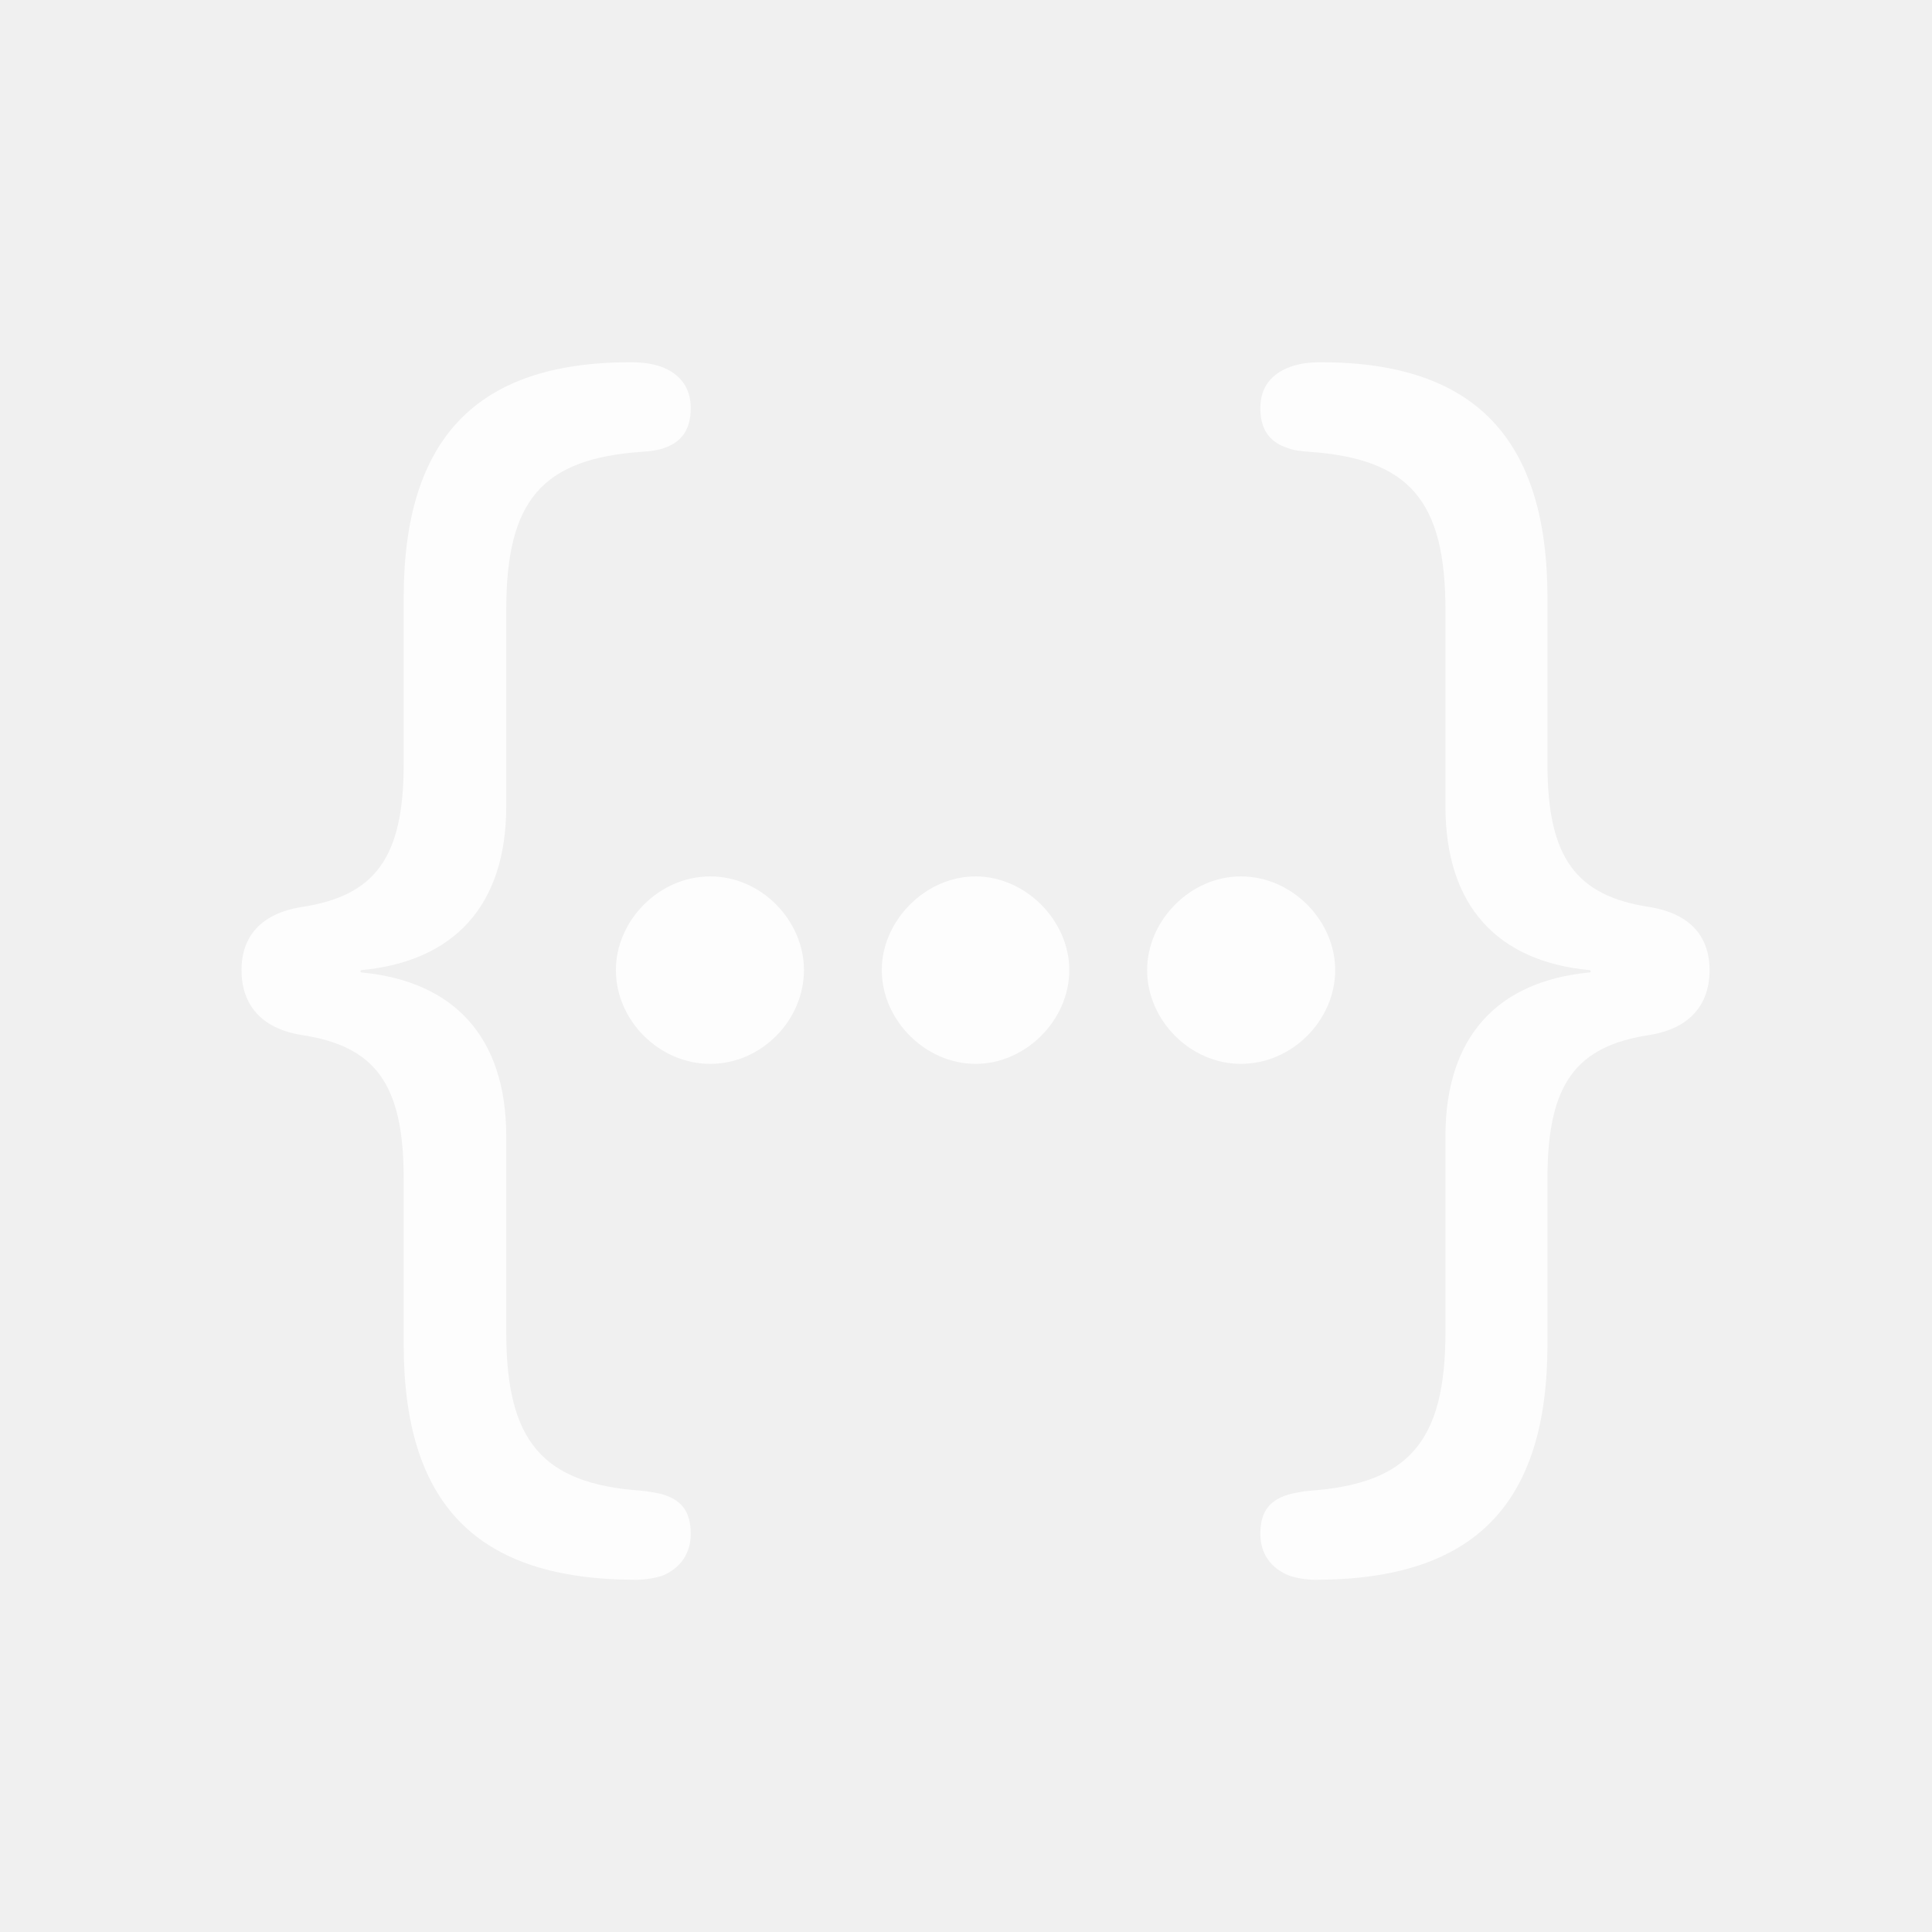
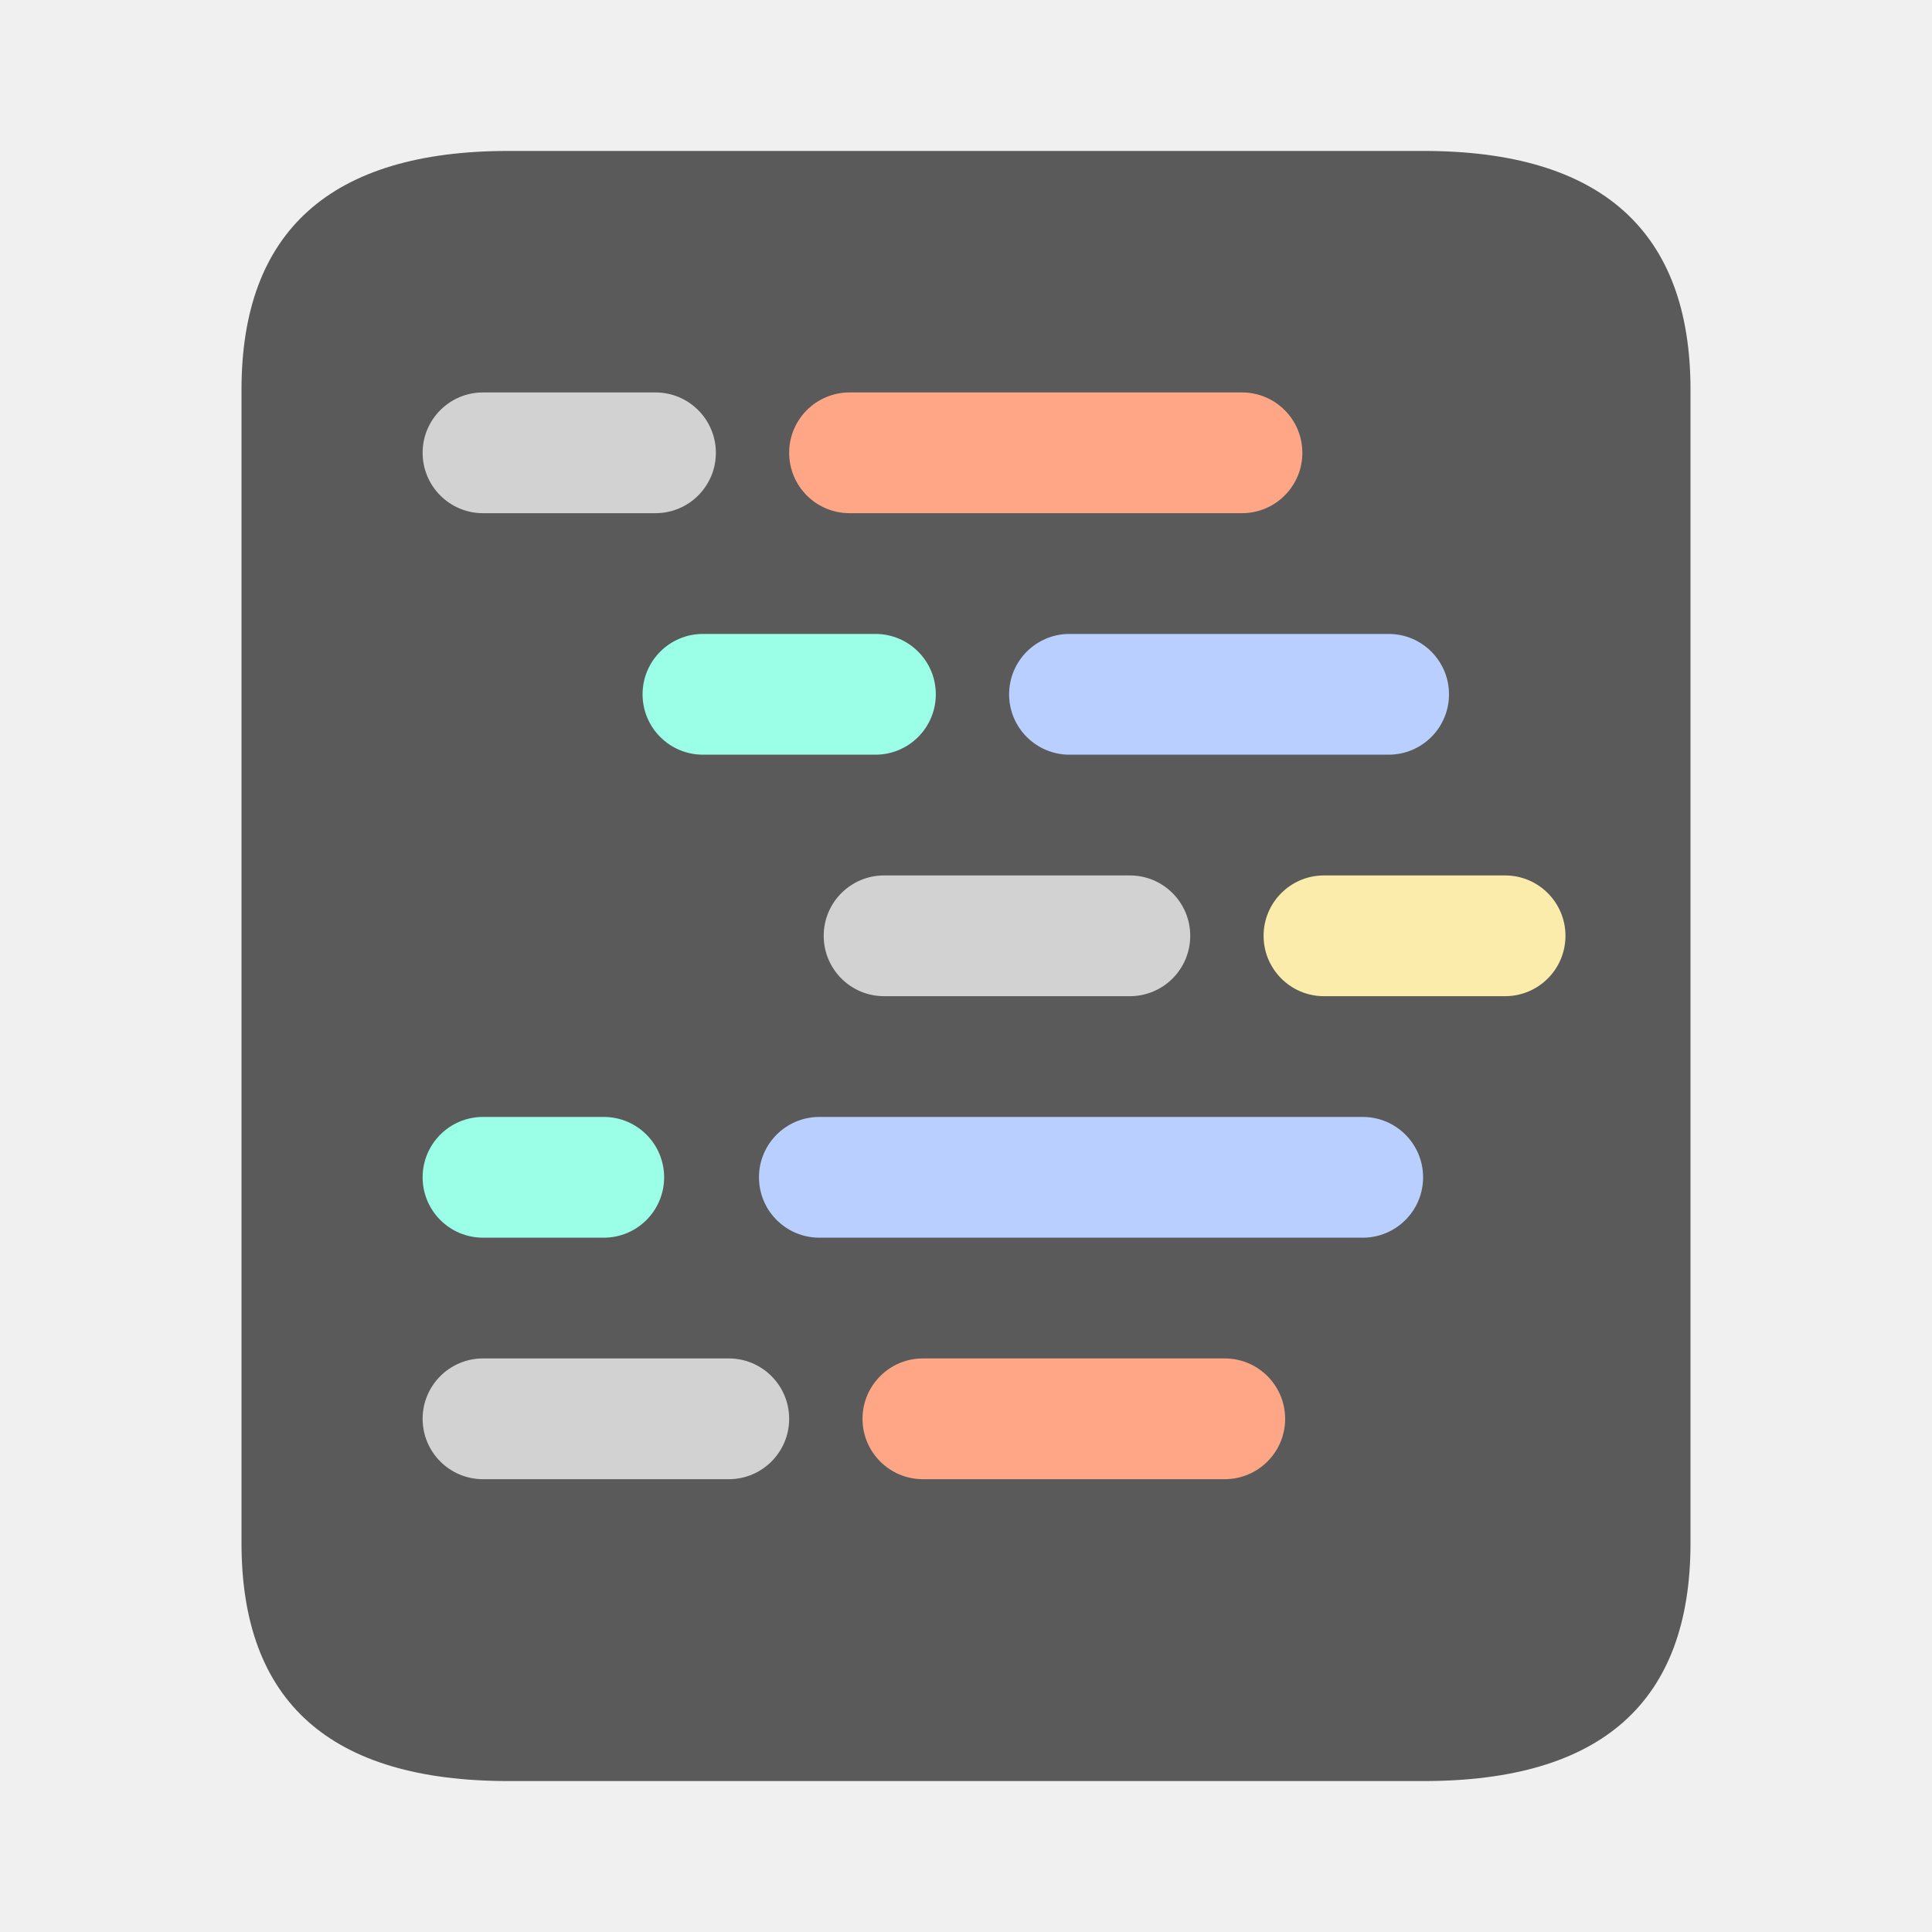
<svg xmlns="http://www.w3.org/2000/svg" width="32px" height="32px" viewBox="0 0 32 32" version="1.1">
  <g id="Page-1" stroke="none" stroke-width="1" fill="none" fill-rule="evenodd">
-     <g id="code_dark" fill-rule="nonzero">
-       <rect id="Rectangle" fill="#000000" opacity="0" x="0" y="0" width="32" height="32" />
-       <path d="M4,16.068 C4,16.635 4.322,17.035 4.996,17.143 C6.207,17.328 6.686,17.943 6.686,19.516 L6.686,22.26 C6.686,24.916 7.896,26.166 10.533,26.166 C10.689,26.166 10.855,26.137 10.973,26.098 C11.275,25.971 11.441,25.727 11.441,25.404 C11.441,25.023 11.275,24.828 10.934,24.74 C10.836,24.721 10.738,24.701 10.621,24.691 C8.98,24.574 8.385,23.871 8.385,22.064 L8.385,18.822 C8.385,17.172 7.516,16.254 5.992,16.107 C5.963,16.107 5.963,16.068 5.992,16.068 C7.516,15.922 8.385,15.004 8.385,13.354 L8.385,10.102 C8.385,8.285 8.98,7.602 10.621,7.484 C10.777,7.475 10.914,7.455 11.012,7.416 C11.295,7.318 11.441,7.104 11.441,6.762 C11.441,6.42 11.266,6.186 10.934,6.068 C10.787,6.02 10.631,6 10.436,6 C7.887,6 6.686,7.27 6.686,9.906 L6.686,12.66 C6.686,14.213 6.207,14.838 4.996,15.023 C4.322,15.131 4,15.512 4,16.068 Z M11.764,17.621 C12.613,17.621 13.316,16.898 13.316,16.068 C13.316,15.248 12.613,14.516 11.764,14.516 C10.914,14.516 10.201,15.248 10.201,16.068 C10.201,16.898 10.914,17.621 11.764,17.621 Z M16.158,17.621 C16.988,17.621 17.711,16.898 17.711,16.068 C17.711,15.248 16.988,14.516 16.158,14.516 C15.328,14.516 14.605,15.248 14.605,16.068 C14.605,16.898 15.328,17.621 16.158,17.621 Z M20.553,17.621 C21.402,17.621 22.115,16.898 22.115,16.068 C22.115,15.248 21.402,14.516 20.553,14.516 C19.713,14.516 19,15.248 19,16.068 C19,16.898 19.713,17.621 20.553,17.621 Z M28.316,16.068 C28.316,15.512 27.994,15.131 27.32,15.023 C26.109,14.838 25.631,14.213 25.631,12.66 L25.631,9.906 C25.631,7.27 24.43,6 21.881,6 C21.686,6 21.539,6.02 21.393,6.068 C21.051,6.186 20.875,6.42 20.875,6.762 C20.875,7.104 21.021,7.318 21.314,7.416 C21.412,7.455 21.539,7.475 21.695,7.484 C23.336,7.602 23.941,8.285 23.941,10.102 L23.941,13.354 C23.941,15.004 24.801,15.922 26.324,16.068 C26.354,16.068 26.354,16.107 26.324,16.107 C24.801,16.254 23.941,17.172 23.941,18.822 L23.941,22.064 C23.941,23.871 23.336,24.574 21.695,24.691 C21.578,24.701 21.49,24.721 21.393,24.74 C21.041,24.828 20.875,25.023 20.875,25.404 C20.875,25.727 21.041,25.971 21.354,26.098 C21.471,26.137 21.627,26.166 21.783,26.166 C24.42,26.166 25.631,24.916 25.631,22.26 L25.631,19.516 C25.631,17.943 26.109,17.328 27.32,17.143 C27.994,17.035 28.316,16.635 28.316,16.068 Z" id="Shape" fill-opacity="0.85" fill="#FFFFFF" />
+     <g id="code_dark">
+       <rect id="Rectangle" fill="#000000" fill-rule="nonzero" opacity="0" x="0" y="0" width="32" height="32" />
+       <g id="Group-5" transform="translate(4, 2.5)">
+         <path d="M0,23.058 C0,25.69 1.47,27 4.423,27 L19.577,27 C22.53,27 24,25.69 24,23.058 L24,3.954 C24,1.335 22.53,0 19.577,0 L4.423,0 C1.47,0 0,1.335 0,3.954 L0,23.058 Z" id="Shape-Copy" fill="#5A5A5A" fill-rule="nonzero" />
+         <g id="Group-4" transform="translate(3, 4)">
+           <rect id="Rectangle" fill="#FFA686" x="6.071" y="0" width="8.5" height="2" rx="1" />
+           <rect id="Rectangle-Copy-2" fill="#9BFFE7" x="3.643" y="4" width="4.857" height="2" rx="1" />
+           <rect id="Rectangle-Copy-6" fill="#B9CFFF" x="9.714" y="4" width="7.286" height="2" rx="1" />
+           <rect id="Rectangle-Copy-3" fill="#D2D2D2" x="6.643" y="8" width="6.071" height="2" rx="1" />
+           <rect id="Rectangle-Copy-7" fill="#FCECAB" x="13.929" y="8" width="5" height="2" rx="1" />
+           <rect id="Rectangle-Copy-4" fill="#FFA686" x="7.286" y="16" width="7" height="2" rx="1" />
+           <rect id="Rectangle-Copy-9" fill="#B9CFFF" x="5.571" y="12" width="11" height="2" rx="1" />
+           <rect id="Rectangle-Copy-8" fill="#D2D2D2" x="0" y="16" width="6.071" height="2" rx="1" />
+           <rect id="Rectangle-Copy-11" fill="#9BFFE7" x="0" y="12" width="4" height="2" rx="1" />
+           <rect id="Rectangle-Copy" fill="#D2D2D2" x="0" y="0" width="4.857" height="2" rx="1" />
+         </g>
+       </g>
    </g>
  </g>
</svg>
